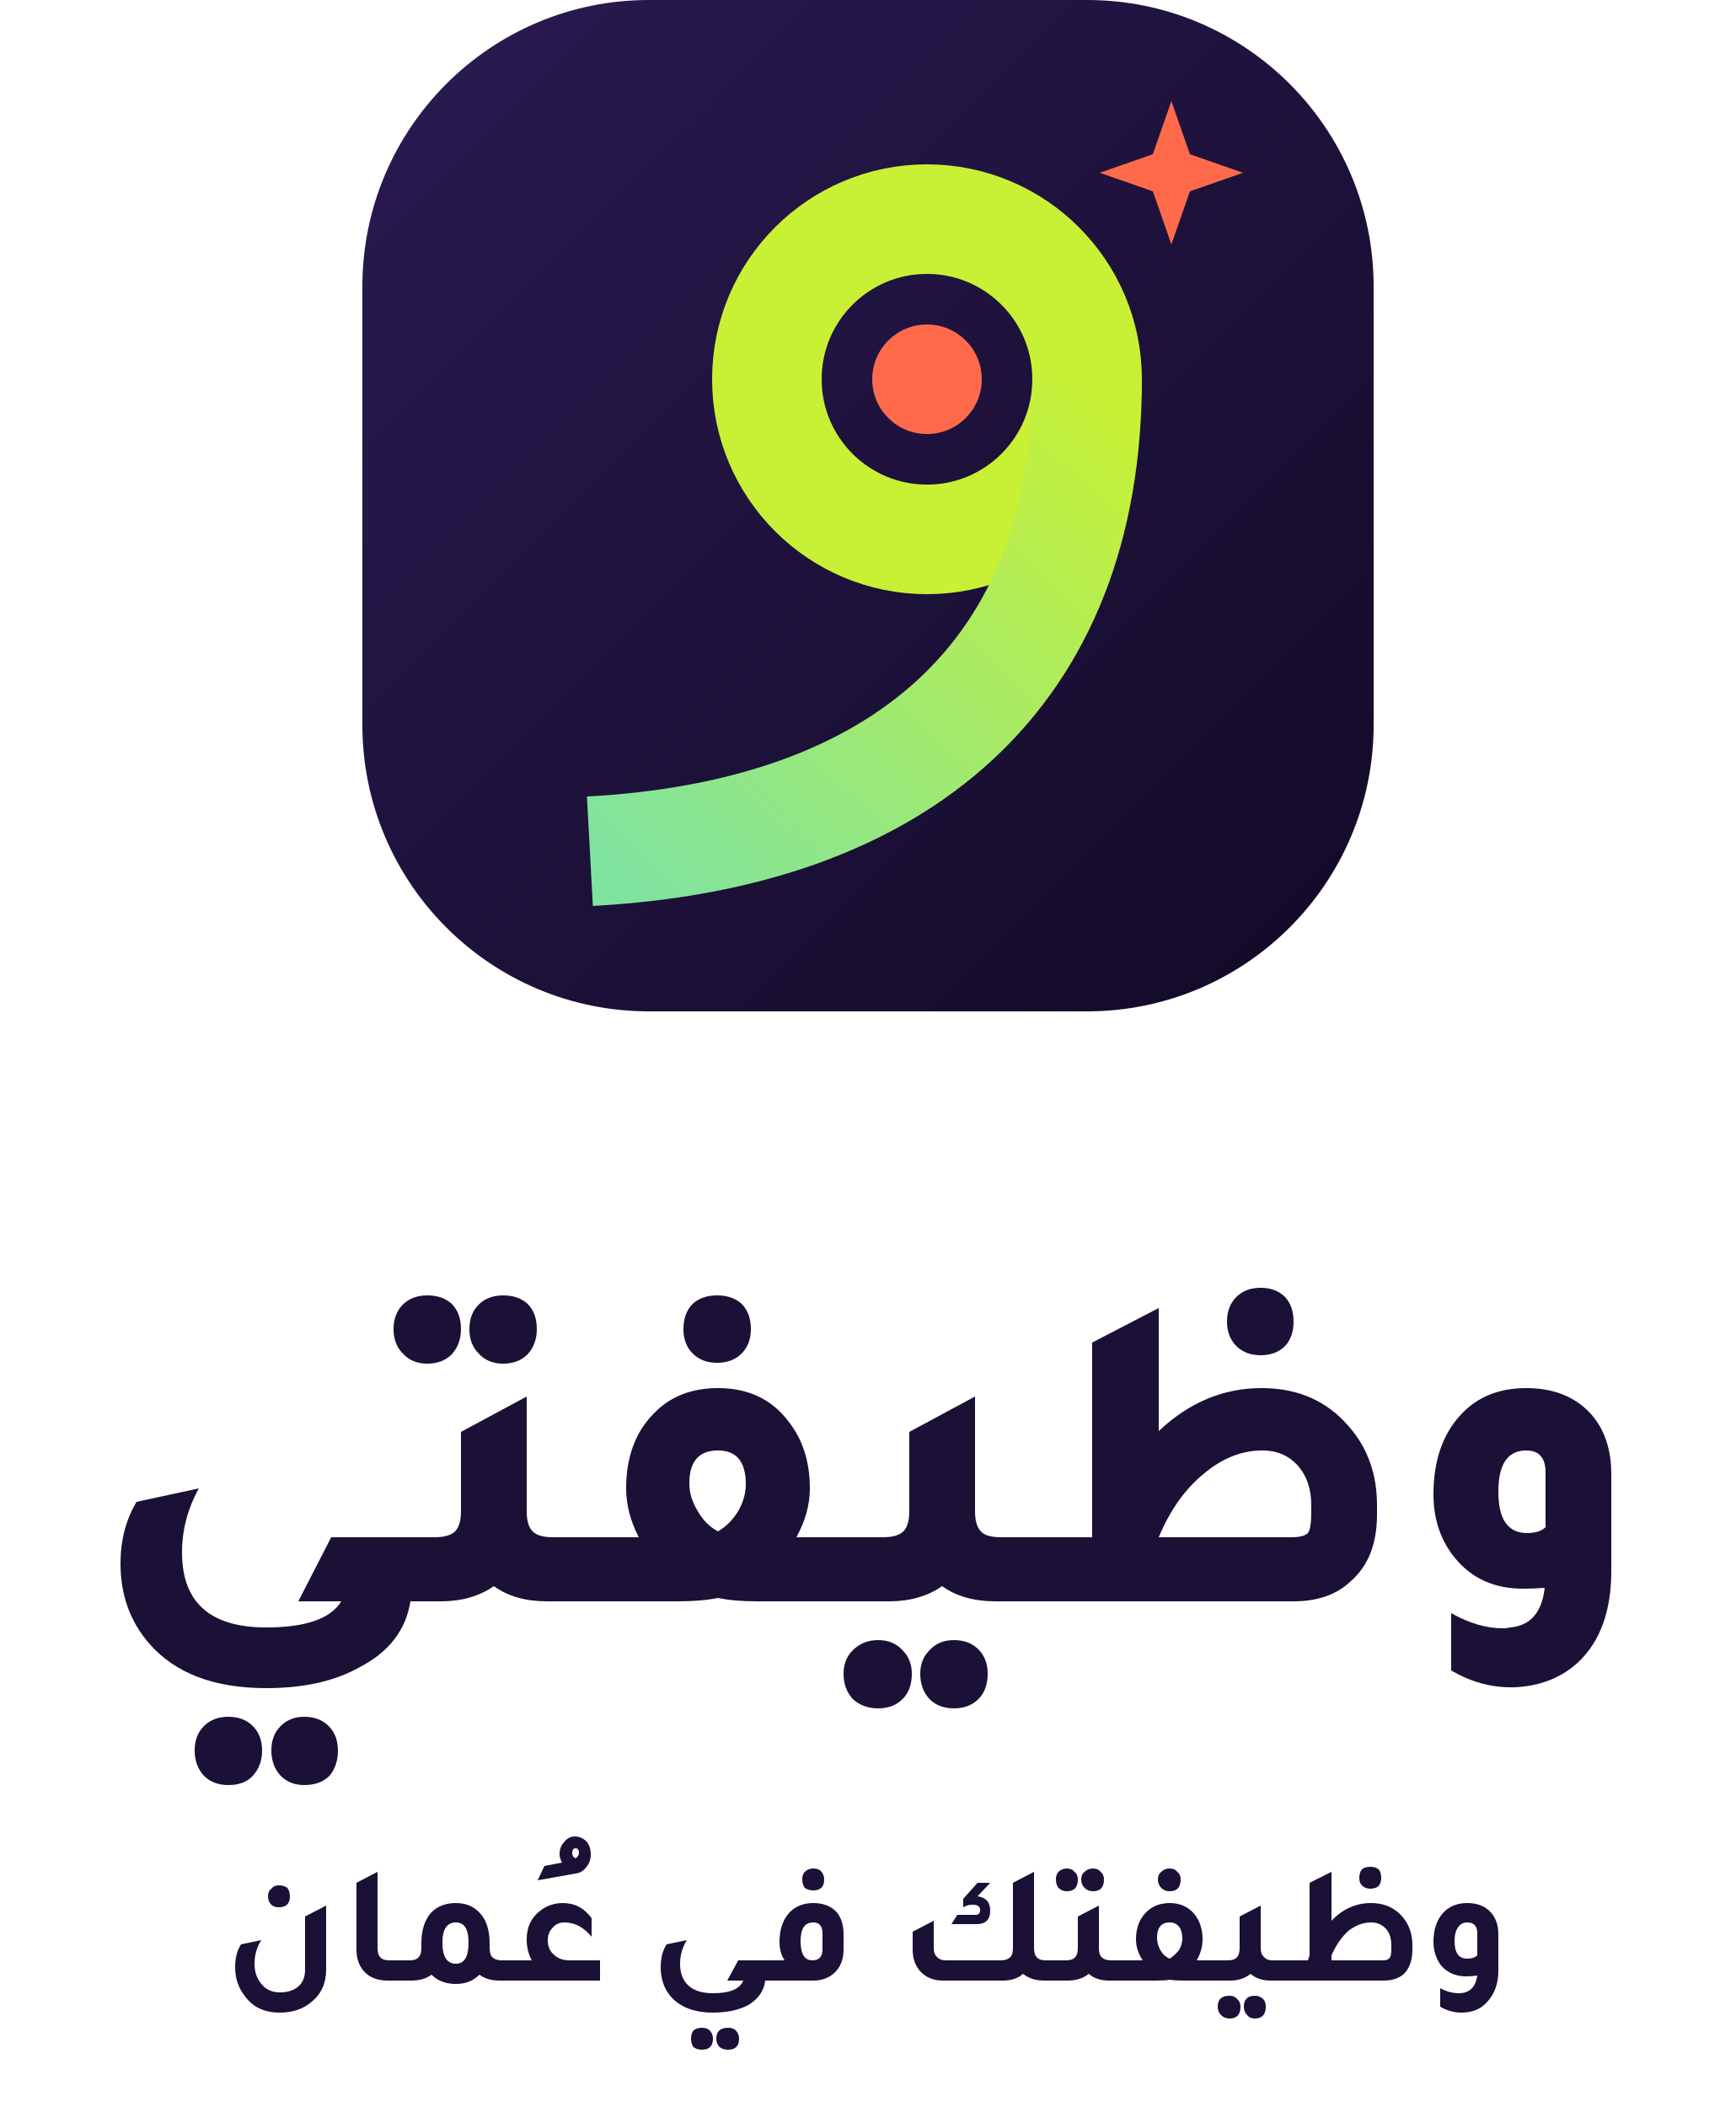
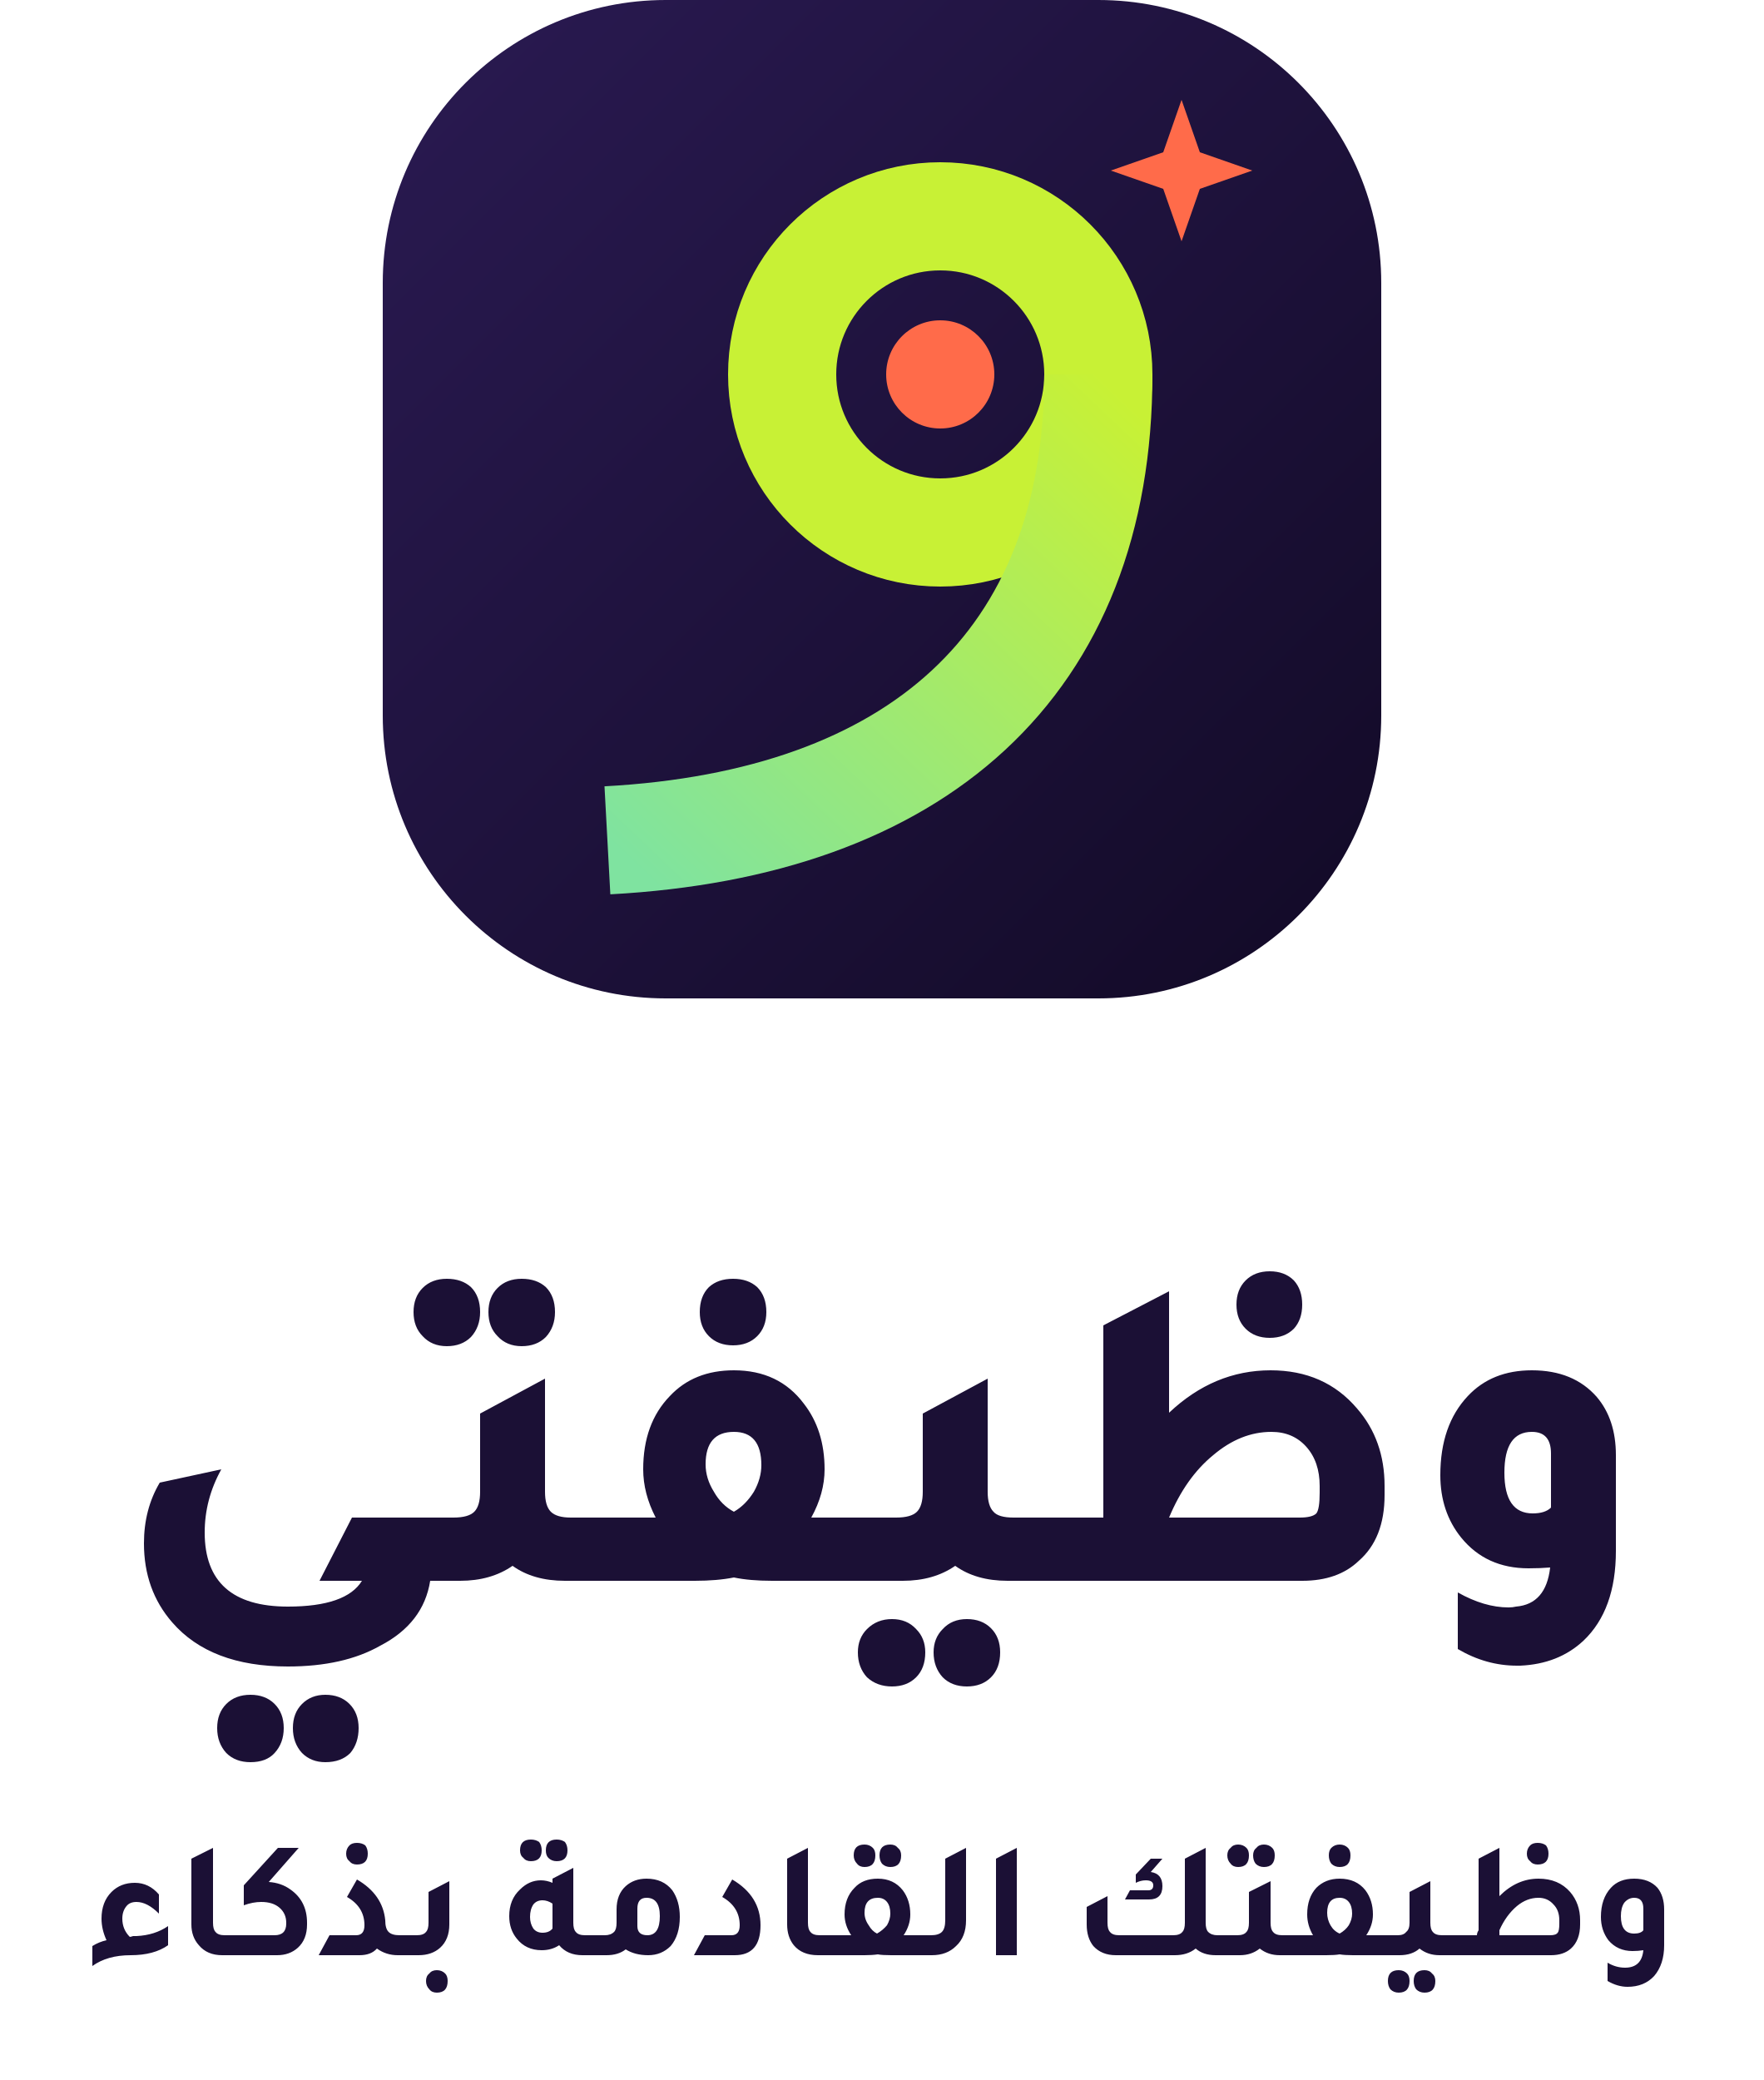
- <svg xmlns="http://www.w3.org/2000/svg" viewBox="0 0 206 250">
-   <g transform="translate(43,0)">
+ <svg xmlns="http://www.w3.org/2000/svg" viewBox="0 0 212 250">
+   <g transform="translate(46,0)">
    <defs>
      <linearGradient id="gs" x1="0" y1="0" x2="1" y2="1">
        <stop offset="0" stop-color="#2A1A52" />
        <stop offset="1" stop-color="#120A26" />
      </linearGradient>
      <linearGradient id="gst" x1="1" y1="0" x2="0" y2="1">
        <stop offset="0" stop-color="#C8F135" />
        <stop offset="1" stop-color="#7FE3A0" />
      </linearGradient>
    </defs>
    <rect width="120" height="120" rx="34" fill="url(#gs)" />
    <circle cx="67" cy="45" r="19" fill="none" stroke="#C8F135" stroke-width="13" />
    <path d="M86 45C86 80 64 99 27 101" fill="none" stroke="url(#gst)" stroke-width="13" stroke-linecap="butt" />
    <circle cx="67" cy="45" r="6.5" fill="#FF6B4A" />
    <path d="M96 12l2.2 6.3 6.3 2.2-6.3 2.2-2.2 6.3-2.2-6.3-6.3-2.2 6.3-2.2z" fill="#FF6B4A" />
  </g>
-   <path transform="translate(10.5,190)" d="M38.2 0.0Q37.4 5.1 32.2 7.8Q27.8 10.3 21.1 10.3Q11.8 10.3 7.2 5.0Q3.8 1.1 3.8 -4.5Q3.8 -8.6 5.7 -11.8L13.1 -13.4Q11.1 -9.8 11.1 -5.8Q11.1 3.1 21.1 3.1Q28.1 3.1 30.0 0.0L24.9 0.0L28.8 -7.6L38.3 -7.6L38.3 0.0L38.2 0.0ZM16.6 21.8Q14.8 21.8 13.7 20.7Q12.6 19.5 12.6 17.7Q12.6 15.9 13.7 14.8Q14.8 13.7 16.6 13.7Q18.4 13.7 19.5 14.8Q20.6 15.9 20.6 17.7Q20.6 19.5 19.5 20.7Q18.5 21.8 16.6 21.8ZM25.6 21.8Q23.9 21.8 22.8 20.7Q21.7 19.5 21.7 17.7Q21.7 15.9 22.8 14.8Q23.9 13.7 25.6 13.7Q27.4 13.7 28.5 14.8Q29.6 15.9 29.6 17.7Q29.6 19.5 28.6 20.7Q27.5 21.8 25.6 21.8ZM40.2 -28.2Q38.4 -28.2 37.3 -29.4Q36.2 -30.5 36.2 -32.3Q36.2 -34.1 37.3 -35.2Q38.4 -36.3 40.2 -36.3Q42.0 -36.3 43.1 -35.3Q44.2 -34.2 44.2 -32.3Q44.2 -30.5 43.1 -29.3Q42.0 -28.2 40.2 -28.2ZM49.2 -28.2Q47.4 -28.2 46.3 -29.4Q45.2 -30.5 45.2 -32.3Q45.2 -34.1 46.3 -35.2Q47.4 -36.3 49.2 -36.3Q51.0 -36.3 52.1 -35.3Q53.2 -34.2 53.2 -32.3Q53.2 -30.5 52.1 -29.3Q51.0 -28.2 49.2 -28.2ZM55.1 -7.6L60.4 -7.6L60.4 0.0L54.4 0.0Q50.6 0.0 48.1 -1.8Q45.5 0.0 41.8 0.0L35.7 0.0L35.7 -7.6L41.0 -7.6Q42.8 -7.6 43.5 -8.3Q44.2 -9.0 44.2 -10.7L44.2 -20.1L52.0 -24.3L52.0 -10.7Q52.0 -9.0 52.7 -8.3Q53.4 -7.6 55.1 -7.6ZM74.6 -28.3Q72.8 -28.3 71.7 -29.4Q70.6 -30.5 70.6 -32.3Q70.6 -34.2 71.7 -35.3Q72.8 -36.3 74.6 -36.3Q76.4 -36.3 77.5 -35.3Q78.6 -34.2 78.6 -32.3Q78.6 -30.5 77.5 -29.4Q76.4 -28.3 74.6 -28.3ZM84.0 -7.6L91.8 -7.6L91.8 0.0L79.3 0.0Q76.6 0.0 74.7 -0.4Q72.7 0.0 70.0 0.0L57.5 0.0L57.5 -7.6L65.3 -7.6Q63.8 -10.5 63.8 -13.4Q63.8 -18.9 67.0 -22.2Q69.9 -25.3 74.7 -25.3Q80.1 -25.3 83.1 -21.3Q85.6 -18.1 85.6 -13.4Q85.6 -10.5 84.0 -7.6ZM74.7 -8.3Q76.1 -9.1 77.1 -10.7Q78.0 -12.3 78.0 -13.9Q78.0 -17.9 74.7 -17.9Q71.3 -17.9 71.3 -14.0Q71.3 -12.3 72.3 -10.7Q73.2 -9.1 74.7 -8.3ZM108.3 -7.6L113.6 -7.6L113.6 0.0L107.6 0.0Q103.8 0.0 101.3 -1.8Q98.7 0.0 95.0 0.0L88.9 0.0L88.9 -7.6L94.2 -7.6Q96.0 -7.6 96.7 -8.3Q97.4 -9.0 97.4 -10.7L97.4 -20.1L105.2 -24.3L105.2 -10.7Q105.2 -9.0 105.9 -8.3Q106.5 -7.6 108.3 -7.6ZM93.7 4.6Q95.5 4.6 96.6 5.8Q97.7 6.9 97.7 8.6Q97.7 10.5 96.6 11.6Q95.5 12.7 93.7 12.7Q91.9 12.7 90.7 11.6Q89.6 10.4 89.6 8.6Q89.6 6.9 90.7 5.8Q91.9 4.6 93.7 4.6ZM102.7 4.6Q104.5 4.6 105.6 5.7Q106.7 6.8 106.7 8.6Q106.7 10.5 105.6 11.6Q104.5 12.7 102.7 12.7Q100.9 12.7 99.8 11.6Q98.7 10.4 98.7 8.6Q98.7 6.9 99.8 5.8Q100.9 4.6 102.7 4.6ZM139.1 -29.2Q137.3 -29.2 136.2 -30.3Q135.1 -31.4 135.1 -33.2Q135.1 -35.0 136.2 -36.1Q137.3 -37.2 139.1 -37.2Q140.9 -37.2 142.0 -36.1Q143.0 -35.0 143.0 -33.2Q143.0 -31.4 142.0 -30.3Q140.9 -29.2 139.1 -29.2ZM127.0 -20.2Q132.4 -25.3 139.2 -25.3Q145.7 -25.3 149.6 -20.7Q152.9 -16.9 152.9 -11.4L152.9 -10.3Q152.9 -5.1 149.8 -2.4Q147.3 0.0 143.0 0.0L110.7 0.0L110.7 -7.6L119.1 -7.6L119.1 -30.7L127.0 -34.8L127.0 -20.2ZM145.1 -11.4Q145.1 -14.3 143.5 -16.1Q141.9 -17.9 139.3 -17.9Q135.6 -17.9 132.3 -15.1Q129.0 -12.4 127.0 -7.6L142.7 -7.6Q144.2 -7.6 144.7 -8.1Q145.1 -8.6 145.1 -10.6L145.1 -11.4ZM172.8 -1.6Q171.6 -1.5 170.2 -1.5Q165.1 -1.5 162.1 -5.2Q159.6 -8.3 159.6 -12.7Q159.6 -18.7 162.9 -22.2Q165.8 -25.3 170.6 -25.3Q175.6 -25.3 178.4 -22.1Q180.7 -19.4 180.7 -15.1L180.7 -3.6Q180.7 3.5 176.8 7.2Q173.8 10.0 169.2 10.2Q169.0 10.2 168.8 10.2Q165.1 10.2 161.7 8.2L161.7 1.4Q164.9 3.2 167.8 3.2Q168.3 3.2 168.7 3.1Q172.3 2.8 172.8 -1.6ZM172.9 -8.8L172.9 -15.3Q172.9 -17.9 170.6 -17.9Q167.3 -17.9 167.3 -13.0Q167.3 -8.1 170.7 -8.1Q172.2 -8.1 172.9 -8.8Z" fill="#1B1035" />
-   <path transform="translate(26.5,235)" d="M6.6 -8.7Q6.0 -8.7 5.7 -9.0Q5.3 -9.4 5.3 -10.0Q5.3 -10.6 5.7 -10.9Q6.0 -11.3 6.6 -11.3Q7.2 -11.3 7.6 -11.0Q7.9 -10.6 7.9 -10.0Q7.9 -8.7 6.6 -8.7ZM12.2 -1.3Q12.2 1.1 10.5 2.5Q9.0 3.8 6.7 3.8Q4.0 3.8 2.6 1.9Q1.4 0.4 1.4 -1.6Q1.4 -3.2 2.1 -4.3L4.5 -4.8Q3.7 -3.5 3.7 -2.0Q3.7 -0.5 4.6 0.5Q5.4 1.4 6.7 1.4Q8.1 1.4 8.9 0.7Q9.7 -0.0 9.7 -1.3L9.7 -7.6L12.2 -8.9L12.2 -1.3ZM19.5 0.0Q17.6 0.0 16.6 -1.2Q15.8 -2.2 15.8 -3.7L15.8 -11.6L18.3 -12.9L18.3 -3.9Q18.3 -3.1 18.6 -2.8Q18.9 -2.4 19.7 -2.4L21.5 -2.4L21.5 0.0L19.5 0.0ZM33.0 -2.4L34.8 -2.4L34.8 0.0L32.8 0.0Q31.3 0.0 30.4 -0.7Q29.3 0.4 27.6 0.4Q25.8 0.4 24.7 -0.7Q23.8 0.0 22.3 0.0L20.3 0.0L20.3 -2.4L22.1 -2.4Q22.9 -2.4 23.2 -2.8Q23.5 -3.1 23.5 -3.9L23.5 -4.4Q23.5 -6.8 24.7 -8.1Q25.8 -9.2 27.6 -9.2Q29.6 -9.2 30.7 -7.7Q31.6 -6.5 31.6 -4.4L31.6 -3.9Q31.6 -3.1 31.9 -2.8Q32.3 -2.4 33.0 -2.4ZM27.6 -2.0Q29.1 -2.0 29.1 -4.5Q29.1 -6.9 27.6 -6.9Q26.0 -6.9 26.0 -4.5Q26.0 -2.0 27.6 -2.0ZM37.3 -11.9L38.1 -13.6L40.2 -14.0Q39.9 -14.5 39.9 -15.0Q39.9 -15.9 40.5 -16.5Q41.0 -17.1 41.7 -17.1Q42.5 -17.1 43.1 -16.5Q43.6 -15.9 43.6 -15.0Q43.6 -14.1 43.1 -13.5Q42.6 -12.8 41.8 -12.7L37.3 -11.9ZM41.8 -14.5Q42.2 -14.8 42.2 -15.1Q42.2 -15.7 41.8 -15.7Q41.4 -15.7 41.4 -15.1Q41.4 -14.7 41.8 -14.5ZM44.7 -2.4L44.7 0.0L33.6 0.0L33.6 -2.4L36.6 -2.4Q36.0 -3.5 36.0 -4.9Q36.0 -7.0 37.5 -8.2Q38.7 -9.2 40.3 -9.2Q42.4 -9.2 43.7 -7.4L43.7 -5.2Q42.3 -6.9 40.5 -6.9Q39.6 -6.9 39.1 -6.3Q38.5 -5.7 38.5 -4.8Q38.5 -3.7 39.2 -3.1Q39.9 -2.4 41.1 -2.4L44.7 -2.4ZM64.3 0.0Q64.1 1.8 62.3 2.9Q60.6 3.8 58.1 3.8Q54.8 3.8 53.1 1.9Q51.9 0.5 51.9 -1.6Q51.9 -3.2 52.6 -4.3L55.0 -4.8Q54.2 -3.5 54.2 -2.0Q54.2 -0.3 55.2 0.6Q56.2 1.5 58.1 1.5Q61.1 1.5 61.7 0.0L59.8 0.0L61.1 -2.4L64.4 -2.4L64.4 0.0L64.3 0.0ZM56.8 8.2Q56.2 8.2 55.8 7.9Q55.5 7.5 55.5 6.9Q55.5 6.3 55.8 5.9Q56.2 5.6 56.8 5.6Q57.4 5.6 57.7 5.9Q58.1 6.3 58.1 6.9Q58.1 8.2 56.8 8.2ZM59.9 8.2Q59.3 8.2 58.9 7.9Q58.5 7.5 58.5 6.9Q58.5 5.6 59.9 5.6Q60.5 5.6 60.8 5.9Q61.2 6.3 61.2 6.9Q61.2 8.2 59.9 8.2ZM70.0 -10.7Q69.4 -10.7 69.0 -11.0Q68.7 -11.4 68.7 -12.0Q68.7 -12.6 69.0 -12.9Q69.4 -13.3 70.0 -13.3Q70.6 -13.3 70.9 -13.0Q71.3 -12.6 71.3 -12.0Q71.3 -10.7 70.0 -10.7ZM63.4 0.0L63.4 -2.4L66.6 -2.4Q66.0 -3.3 66.0 -4.6Q66.0 -6.8 67.2 -8.1Q68.3 -9.2 70.0 -9.2Q71.8 -9.2 72.8 -8.1Q73.6 -7.1 73.6 -5.5L73.6 -3.7Q73.6 -2.0 72.6 -1.0Q71.6 0.0 70.0 0.0L63.4 0.0ZM71.1 -5.6Q71.1 -6.9 70.0 -6.9Q68.5 -6.9 68.5 -4.7Q68.5 -2.4 69.9 -2.4Q71.1 -2.4 71.1 -3.7L71.1 -5.6ZM97.6 -2.4L99.4 -2.4L99.4 0.0L97.4 0.0Q95.9 0.0 94.9 -0.8Q94.0 0.0 92.5 0.0L85.4 0.0Q83.7 0.0 82.7 -1.1Q81.8 -2.1 81.8 -3.7L81.8 -5.8L84.3 -7.1L84.3 -3.9Q84.3 -3.1 84.7 -2.8Q85.0 -2.4 85.8 -2.4L92.3 -2.4Q93.0 -2.4 93.4 -2.8Q93.7 -3.1 93.7 -3.9L93.7 -11.6L96.2 -12.9L96.2 -3.9Q96.2 -3.1 96.5 -2.8Q96.8 -2.4 97.6 -2.4ZM89.5 -10.0Q91.0 -9.8 91.0 -8.3Q91.0 -6.7 89.4 -6.7L86.4 -6.7L87.1 -7.8L89.3 -7.8Q89.8 -7.8 89.8 -8.4Q89.8 -9.0 88.9 -9.0Q88.3 -9.0 87.8 -8.7L87.8 -9.7L89.5 -11.6L91.0 -11.6L89.5 -10.0ZM100.1 -10.6Q99.5 -10.6 99.1 -11.0Q98.8 -11.4 98.8 -12.0Q98.8 -12.6 99.1 -12.9Q99.5 -13.3 100.1 -13.3Q100.7 -13.3 101.0 -12.9Q101.4 -12.6 101.4 -12.0Q101.4 -10.6 100.1 -10.6ZM103.2 -10.6Q102.6 -10.6 102.2 -11.0Q101.8 -11.4 101.8 -12.0Q101.8 -12.6 102.2 -12.9Q102.6 -13.3 103.2 -13.3Q103.8 -13.3 104.1 -12.9Q104.5 -12.6 104.5 -12.0Q104.5 -10.6 103.2 -10.6ZM105.3 -2.4L107.1 -2.4L107.1 0.0L105.1 0.0Q103.6 0.0 102.7 -0.8Q101.7 0.0 100.2 0.0L98.2 0.0L98.2 -2.4L100.0 -2.4Q100.8 -2.4 101.1 -2.8Q101.4 -3.1 101.4 -3.9L101.4 -7.6L103.9 -8.9L103.9 -3.9Q103.9 -3.1 104.2 -2.8Q104.6 -2.4 105.3 -2.4ZM112.3 -10.6Q111.7 -10.6 111.3 -11.0Q110.9 -11.4 110.9 -12.0Q110.9 -12.6 111.3 -12.9Q111.7 -13.3 112.3 -13.3Q112.9 -13.3 113.2 -12.9Q113.6 -12.6 113.6 -12.0Q113.6 -10.6 112.3 -10.6ZM115.5 -2.4L118.6 -2.4L118.6 0.0L113.9 0.0Q112.9 0.0 112.3 -0.1Q111.7 0.0 110.7 0.0L105.9 0.0L105.9 -2.4L109.1 -2.4Q108.3 -3.6 108.3 -4.9Q108.3 -6.9 109.5 -8.1Q110.6 -9.2 112.3 -9.2Q114.2 -9.2 115.3 -7.8Q116.2 -6.6 116.2 -4.9Q116.2 -3.6 115.5 -2.4ZM112.3 -2.6Q112.9 -3.0 113.4 -3.6Q113.8 -4.3 113.8 -5.0Q113.8 -5.9 113.4 -6.4Q113.0 -6.9 112.3 -6.9Q110.8 -6.9 110.8 -5.1Q110.8 -4.3 111.2 -3.6Q111.6 -2.9 112.3 -2.6ZM124.5 -2.4L126.3 -2.4L126.3 0.0L124.3 0.0Q122.8 0.0 121.9 -0.8Q120.9 0.0 119.5 0.0L117.4 0.0L117.4 -2.4L119.2 -2.4Q120.0 -2.4 120.3 -2.8Q120.6 -3.1 120.6 -3.9L120.6 -7.6L123.1 -8.9L123.1 -3.9Q123.1 -3.1 123.5 -2.8Q123.8 -2.4 124.5 -2.4ZM119.4 1.8Q120.0 1.8 120.3 2.2Q120.7 2.5 120.7 3.1Q120.7 4.5 119.4 4.5Q118.8 4.5 118.4 4.1Q118.0 3.7 118.0 3.1Q118.0 1.8 119.4 1.8ZM122.4 1.8Q123.0 1.8 123.4 2.2Q123.7 2.5 123.7 3.1Q123.7 4.5 122.4 4.5Q121.8 4.5 121.5 4.1Q121.1 3.7 121.1 3.1Q121.1 1.8 122.4 1.8ZM136.1 -10.9Q135.5 -10.9 135.1 -11.3Q134.8 -11.6 134.8 -12.2Q134.8 -12.8 135.1 -13.2Q135.5 -13.5 136.1 -13.5Q136.7 -13.5 137.1 -13.2Q137.4 -12.8 137.4 -12.2Q137.4 -10.9 136.1 -10.9ZM131.5 -7.1Q133.5 -9.2 136.2 -9.2Q138.5 -9.2 139.9 -7.6Q141.1 -6.2 141.1 -4.2L141.1 -3.7Q141.1 -1.8 140.1 -0.8Q139.2 0.0 137.7 0.0L125.1 0.0L125.1 -2.4L128.7 -2.4Q128.8 -2.7 128.9 -3.0L128.9 -11.6L131.5 -12.9L131.5 -7.1ZM138.6 -3.8L138.6 -4.2Q138.6 -5.4 138.0 -6.1Q137.3 -6.9 136.2 -6.9Q134.8 -6.9 133.5 -5.9Q132.3 -4.8 131.5 -3.0L131.5 -2.4L137.6 -2.4Q138.2 -2.4 138.4 -2.7Q138.6 -2.9 138.6 -3.8ZM148.8 -0.6Q148.1 -0.5 147.5 -0.5Q145.6 -0.5 144.5 -1.8Q143.6 -3.0 143.6 -4.6Q143.6 -6.8 144.8 -8.1Q145.9 -9.2 147.6 -9.2Q149.4 -9.2 150.4 -8.1Q151.3 -7.1 151.3 -5.5L151.3 -1.2Q151.3 1.1 150.0 2.5Q148.9 3.8 146.9 3.8Q145.6 3.8 144.4 3.1L144.4 0.9Q145.5 1.5 146.6 1.5Q148.5 1.5 148.8 -0.6ZM148.8 -5.6Q148.8 -6.9 147.6 -6.9Q146.9 -6.9 146.5 -6.3Q146.1 -5.7 146.1 -4.7Q146.1 -2.6 147.6 -2.6Q148.4 -2.6 148.8 -3.0L148.8 -5.6Z" fill="#1B1035" />
+   <path transform="translate(13.5,190)" d="M38.2 0.0Q37.4 5.1 32.2 7.8Q27.8 10.3 21.1 10.3Q11.8 10.3 7.2 5.0Q3.8 1.1 3.8 -4.5Q3.8 -8.6 5.7 -11.8L13.1 -13.4Q11.1 -9.8 11.1 -5.8Q11.1 3.1 21.1 3.1Q28.1 3.1 30.0 0.0L24.9 0.0L28.8 -7.6L38.3 -7.6L38.3 0.0L38.2 0.0ZM16.6 21.8Q14.8 21.8 13.7 20.7Q12.6 19.5 12.6 17.7Q12.6 15.9 13.7 14.8Q14.8 13.7 16.6 13.7Q18.4 13.7 19.5 14.8Q20.6 15.9 20.6 17.7Q20.6 19.5 19.5 20.7Q18.5 21.8 16.6 21.8ZM25.6 21.8Q23.9 21.8 22.8 20.7Q21.7 19.5 21.7 17.7Q21.7 15.9 22.8 14.8Q23.9 13.7 25.6 13.7Q27.4 13.7 28.5 14.8Q29.6 15.9 29.6 17.7Q29.6 19.5 28.6 20.7Q27.5 21.8 25.6 21.8ZM40.2 -28.2Q38.4 -28.2 37.3 -29.4Q36.2 -30.5 36.2 -32.3Q36.2 -34.1 37.3 -35.2Q38.4 -36.3 40.2 -36.3Q42.0 -36.3 43.1 -35.3Q44.2 -34.2 44.2 -32.3Q44.2 -30.5 43.1 -29.3Q42.0 -28.2 40.2 -28.2ZM49.2 -28.2Q47.4 -28.2 46.3 -29.4Q45.2 -30.5 45.2 -32.3Q45.2 -34.1 46.3 -35.2Q47.4 -36.3 49.2 -36.3Q51.0 -36.3 52.1 -35.3Q53.2 -34.2 53.2 -32.3Q53.2 -30.5 52.1 -29.3Q51.0 -28.2 49.2 -28.2ZM55.1 -7.6L60.4 -7.6L60.4 0.0L54.4 0.0Q50.6 0.0 48.1 -1.8Q45.5 0.0 41.8 0.0L35.7 0.0L35.7 -7.6L41.0 -7.6Q42.8 -7.6 43.5 -8.3Q44.2 -9.0 44.2 -10.7L44.2 -20.1L52.0 -24.3L52.0 -10.7Q52.0 -9.0 52.7 -8.3Q53.4 -7.6 55.1 -7.6ZM74.6 -28.3Q72.8 -28.3 71.7 -29.4Q70.6 -30.5 70.6 -32.3Q70.6 -34.2 71.7 -35.3Q72.8 -36.3 74.6 -36.3Q76.4 -36.3 77.5 -35.3Q78.6 -34.2 78.6 -32.3Q78.6 -30.5 77.5 -29.4Q76.4 -28.3 74.6 -28.3ZM84.0 -7.6L91.8 -7.6L91.8 0.0L79.3 0.0Q76.6 0.0 74.7 -0.4Q72.7 0.0 70.0 0.0L57.5 0.0L57.5 -7.6L65.3 -7.6Q63.8 -10.5 63.8 -13.4Q63.8 -18.9 67.0 -22.2Q69.9 -25.3 74.7 -25.3Q80.1 -25.3 83.1 -21.3Q85.6 -18.1 85.6 -13.4Q85.6 -10.5 84.0 -7.6ZM74.7 -8.3Q76.1 -9.1 77.1 -10.7Q78.0 -12.3 78.0 -13.9Q78.0 -17.9 74.7 -17.9Q71.3 -17.9 71.3 -14.0Q71.3 -12.3 72.3 -10.7Q73.2 -9.1 74.7 -8.3ZM108.3 -7.6L113.6 -7.6L113.6 0.0L107.6 0.0Q103.8 0.0 101.3 -1.8Q98.7 0.0 95.0 0.0L88.9 0.0L88.9 -7.6L94.2 -7.6Q96.0 -7.6 96.7 -8.3Q97.4 -9.0 97.4 -10.7L97.4 -20.1L105.2 -24.3L105.2 -10.7Q105.2 -9.0 105.9 -8.3Q106.5 -7.6 108.3 -7.6ZM93.7 4.6Q95.5 4.6 96.6 5.8Q97.7 6.9 97.7 8.6Q97.7 10.5 96.6 11.6Q95.5 12.7 93.7 12.7Q91.9 12.7 90.7 11.6Q89.6 10.4 89.6 8.6Q89.6 6.9 90.7 5.8Q91.9 4.6 93.7 4.6ZM102.7 4.6Q104.5 4.6 105.6 5.7Q106.7 6.8 106.7 8.6Q106.7 10.5 105.6 11.6Q104.5 12.7 102.7 12.7Q100.9 12.7 99.8 11.6Q98.7 10.4 98.7 8.6Q98.7 6.9 99.8 5.8Q100.9 4.6 102.7 4.6ZM139.1 -29.2Q137.3 -29.2 136.2 -30.3Q135.1 -31.4 135.1 -33.2Q135.1 -35.0 136.2 -36.1Q137.3 -37.2 139.1 -37.2Q140.9 -37.2 142.0 -36.1Q143.0 -35.0 143.0 -33.2Q143.0 -31.4 142.0 -30.3Q140.9 -29.2 139.1 -29.2ZM127.0 -20.2Q132.4 -25.3 139.2 -25.3Q145.7 -25.3 149.6 -20.7Q152.9 -16.9 152.9 -11.4L152.9 -10.3Q152.9 -5.1 149.8 -2.4Q147.3 0.0 143.0 0.0L110.7 0.0L110.7 -7.6L119.1 -7.6L119.1 -30.7L127.0 -34.8L127.0 -20.2ZM145.1 -11.4Q145.1 -14.3 143.5 -16.1Q141.9 -17.9 139.3 -17.9Q135.6 -17.9 132.3 -15.1Q129.0 -12.4 127.0 -7.6L142.7 -7.6Q144.2 -7.6 144.7 -8.1Q145.1 -8.6 145.1 -10.6L145.1 -11.4ZM172.8 -1.6Q171.6 -1.5 170.2 -1.5Q165.1 -1.5 162.1 -5.2Q159.6 -8.3 159.6 -12.7Q159.6 -18.7 162.9 -22.2Q165.8 -25.3 170.6 -25.3Q175.6 -25.3 178.4 -22.1Q180.7 -19.4 180.7 -15.1L180.7 -3.6Q180.7 3.5 176.8 7.2Q173.8 10.0 169.2 10.2Q169.0 10.2 168.8 10.2Q165.1 10.2 161.7 8.2L161.7 1.4Q164.9 3.2 167.8 3.2Q168.3 3.2 168.7 3.1Q172.3 2.8 172.8 -1.6ZM172.9 -8.8L172.9 -15.3Q172.9 -17.9 170.6 -17.9Q167.3 -17.9 167.3 -13.0Q167.3 -8.1 170.7 -8.1Q172.2 -8.1 172.9 -8.8Z" fill="#1B1035" />
+   <path transform="translate(10.4,235)" d="M0.7 1.3L0.7 -1.1Q1.5 -1.6 2.4 -1.8Q1.8 -3.1 1.8 -4.4Q1.8 -6.4 3.0 -7.6Q4.1 -8.7 5.8 -8.7Q7.5 -8.7 8.7 -7.3L8.7 -5.0Q7.3 -6.4 6.0 -6.4Q5.2 -6.4 4.8 -5.9Q4.3 -5.3 4.3 -4.4Q4.3 -3.1 5.2 -2.2Q5.3 -2.2 5.6 -2.3Q5.8 -2.3 6.0 -2.3Q8.2 -2.4 9.8 -3.5L9.8 -1.2Q8.1 0.0 5.3 0.0Q2.5 0.0 0.7 1.3ZM16.3 0.0Q14.5 0.0 13.5 -1.2Q12.6 -2.2 12.6 -3.7L12.6 -11.6L15.2 -12.9L15.2 -3.9Q15.2 -3.1 15.5 -2.8Q15.8 -2.4 16.6 -2.4L18.4 -2.4L18.4 0.0L16.3 0.0ZM21.9 -8.8Q23.4 -8.7 24.5 -7.9Q26.5 -6.5 26.5 -3.9L26.5 -3.7Q26.5 -1.9 25.4 -0.9Q24.4 0.0 22.9 0.0L17.2 0.0L17.2 -2.4L22.6 -2.4Q24.0 -2.4 24.0 -3.8L24.0 -3.9Q24.0 -5.0 23.2 -5.7Q22.4 -6.4 21.0 -6.4Q20.0 -6.4 18.9 -6.0L18.9 -8.4L23.0 -12.9L25.5 -12.9L21.9 -8.8ZM32.5 -10.9Q31.9 -10.9 31.6 -11.3Q31.2 -11.6 31.2 -12.2Q31.2 -12.8 31.6 -13.2Q31.9 -13.5 32.5 -13.5Q33.1 -13.5 33.5 -13.2Q33.8 -12.8 33.8 -12.2Q33.8 -10.9 32.5 -10.9ZM27.9 0.0L29.2 -2.4L32.4 -2.4Q33.4 -2.4 33.4 -3.6Q33.4 -5.8 31.3 -7.0L32.5 -9.1Q35.6 -7.3 35.9 -4.2Q35.9 -3.2 36.3 -2.8Q36.7 -2.4 37.6 -2.4L39.1 -2.4L39.1 0.0L37.4 0.0Q36.0 0.0 34.9 -0.8Q34.2 0.0 32.8 0.0L27.9 0.0ZM37.9 0.0L37.9 -2.4L39.7 -2.4Q40.5 -2.4 40.8 -2.8Q41.1 -3.1 41.1 -3.9L41.1 -7.6L43.6 -8.9L43.6 -3.7Q43.6 -1.9 42.5 -0.9Q41.5 0.0 39.9 0.0L37.9 0.0ZM42.1 4.5Q41.5 4.5 41.2 4.1Q40.8 3.7 40.8 3.1Q40.8 2.5 41.2 2.2Q41.5 1.8 42.1 1.8Q42.7 1.8 43.1 2.2Q43.4 2.5 43.4 3.1Q43.4 4.5 42.1 4.5ZM53.4 -11.3Q52.8 -11.3 52.5 -11.7Q52.1 -12.0 52.1 -12.6Q52.1 -13.9 53.4 -13.9Q54.0 -13.9 54.4 -13.6Q54.7 -13.2 54.7 -12.6Q54.7 -11.3 53.4 -11.3ZM56.5 -11.3Q55.9 -11.3 55.5 -11.7Q55.2 -12.0 55.2 -12.6Q55.2 -13.9 56.5 -13.9Q57.1 -13.9 57.5 -13.6Q57.8 -13.2 57.8 -12.6Q57.8 -11.3 56.5 -11.3ZM59.9 -2.4L61.7 -2.4L61.7 0.0L59.6 0.0Q57.8 0.0 56.8 -1.2Q55.9 -0.6 54.7 -0.6Q52.8 -0.6 51.7 -2.0Q50.8 -3.1 50.8 -4.7Q50.8 -6.7 52.1 -7.9Q53.2 -9.0 54.6 -9.0Q55.3 -9.0 56.0 -8.7L56.0 -9.2L58.5 -10.5L58.5 -3.9Q58.5 -3.1 58.8 -2.8Q59.1 -2.4 59.9 -2.4ZM56.0 -6.2Q55.4 -6.6 54.8 -6.6Q54.1 -6.6 53.7 -6.1Q53.3 -5.5 53.3 -4.6Q53.3 -3.8 53.7 -3.2Q54.1 -2.7 54.8 -2.7Q55.6 -2.7 56.0 -3.2Q56.0 -3.4 56.0 -3.7L56.0 -6.2ZM63.7 -5.5Q63.7 -7.3 64.8 -8.3Q65.8 -9.2 67.3 -9.2Q69.3 -9.2 70.4 -7.8Q71.3 -6.5 71.3 -4.6Q71.3 -2.4 70.2 -1.1Q69.1 0.0 67.5 0.0Q65.9 0.0 64.8 -0.7Q63.9 0.0 62.5 0.0L60.5 0.0L60.5 -2.4L62.3 -2.4Q63.0 -2.4 63.4 -2.8Q63.7 -3.1 63.7 -3.9L63.7 -5.5ZM66.2 -3.5Q66.2 -2.4 67.4 -2.4Q68.9 -2.4 68.9 -4.7Q68.9 -6.9 67.3 -6.9Q66.2 -6.9 66.2 -5.6L66.2 -3.5ZM73.0 0.0L74.3 -2.4L77.5 -2.4Q78.5 -2.4 78.5 -3.6Q78.5 -5.8 76.4 -7.0L77.6 -9.1Q81.0 -7.1 81.0 -3.6Q81.0 0.0 77.9 0.0L73.0 0.0ZM87.9 0.0Q86.0 0.0 85.0 -1.2Q84.2 -2.2 84.2 -3.7L84.2 -11.6L86.7 -12.9L86.7 -3.9Q86.7 -3.1 87.0 -2.8Q87.3 -2.4 88.1 -2.4L89.9 -2.4L89.9 0.0L87.9 0.0ZM93.5 -10.6Q92.9 -10.6 92.6 -11.0Q92.2 -11.4 92.2 -12.0Q92.2 -13.3 93.5 -13.3Q94.1 -13.3 94.5 -12.9Q94.8 -12.6 94.8 -12.0Q94.8 -10.6 93.5 -10.6ZM96.6 -10.6Q96.0 -10.6 95.6 -11.0Q95.3 -11.4 95.3 -12.0Q95.3 -13.3 96.6 -13.3Q97.2 -13.3 97.5 -12.9Q97.9 -12.6 97.9 -12.0Q97.9 -10.6 96.6 -10.6ZM98.2 -2.4L101.4 -2.4L101.4 0.0L96.7 0.0Q95.6 0.0 95.1 -0.1Q94.4 0.0 93.5 0.0L88.7 0.0L88.7 -2.4L91.9 -2.4Q91.1 -3.6 91.1 -4.9Q91.1 -6.9 92.3 -8.1Q93.3 -9.2 95.1 -9.2Q97.0 -9.2 98.1 -7.8Q99.0 -6.6 99.0 -4.9Q99.0 -3.6 98.2 -2.4ZM95.0 -2.6Q95.7 -3.0 96.2 -3.6Q96.6 -4.3 96.6 -5.0Q96.6 -5.9 96.2 -6.4Q95.8 -6.9 95.1 -6.9Q93.5 -6.9 93.5 -5.1Q93.5 -4.3 94.0 -3.6Q94.4 -2.9 95.0 -2.6ZM100.2 0.0L100.2 -2.4L101.5 -2.4Q102.4 -2.4 102.8 -2.8Q103.2 -3.2 103.2 -4.2L103.2 -11.6L105.7 -12.9L105.7 -4.2Q105.7 -2.2 104.5 -1.1Q103.4 0.0 101.6 0.0L100.2 0.0ZM109.3 0.0L109.3 -11.6L111.8 -12.9L111.8 0.0L109.3 0.0ZM135.9 -2.4L137.7 -2.4L137.7 0.0L135.7 0.0Q134.2 0.0 133.3 -0.8Q132.3 0.0 130.8 0.0L123.7 0.0Q122.0 0.0 121.0 -1.1Q120.2 -2.1 120.2 -3.7L120.2 -5.8L122.7 -7.1L122.7 -3.9Q122.7 -3.1 123.0 -2.8Q123.3 -2.4 124.1 -2.4L130.6 -2.4Q131.4 -2.4 131.7 -2.8Q132.0 -3.1 132.0 -3.9L132.0 -11.6L134.5 -12.9L134.5 -3.9Q134.5 -3.1 134.8 -2.8Q135.2 -2.4 135.9 -2.4ZM127.9 -10.0Q129.3 -9.8 129.3 -8.3Q129.3 -6.7 127.7 -6.7L124.8 -6.7L125.4 -7.8L127.6 -7.8Q128.2 -7.8 128.2 -8.4Q128.2 -9.0 127.3 -9.0Q126.7 -9.0 126.1 -8.7L126.1 -9.7L127.9 -11.6L129.3 -11.6L127.9 -10.0ZM138.4 -10.6Q137.8 -10.6 137.5 -11.0Q137.1 -11.4 137.1 -12.0Q137.1 -12.6 137.5 -12.9Q137.8 -13.3 138.4 -13.3Q139.0 -13.3 139.4 -12.9Q139.7 -12.6 139.7 -12.0Q139.7 -10.6 138.4 -10.6ZM141.5 -10.6Q140.9 -10.6 140.5 -11.0Q140.2 -11.4 140.2 -12.0Q140.2 -12.6 140.6 -12.9Q140.9 -13.3 141.5 -13.3Q142.1 -13.3 142.5 -12.9Q142.8 -12.6 142.8 -12.0Q142.8 -10.6 141.5 -10.6ZM143.7 -2.4L145.5 -2.4L145.5 0.0L143.4 0.0Q142.0 0.0 141.0 -0.8Q140.0 0.0 138.6 0.0L136.5 0.0L136.5 -2.4L138.3 -2.4Q139.1 -2.4 139.4 -2.8Q139.7 -3.1 139.7 -3.9L139.7 -7.6L142.3 -8.9L142.3 -3.9Q142.3 -3.1 142.6 -2.8Q142.9 -2.4 143.7 -2.4ZM150.6 -10.6Q150.0 -10.6 149.6 -11.0Q149.3 -11.4 149.3 -12.0Q149.3 -12.6 149.6 -12.9Q150.0 -13.3 150.6 -13.3Q151.2 -13.3 151.6 -12.9Q151.9 -12.6 151.9 -12.0Q151.9 -10.6 150.6 -10.6ZM153.8 -2.4L157.0 -2.4L157.0 0.0L152.2 0.0Q151.2 0.0 150.6 -0.1Q150.0 0.0 149.0 0.0L144.3 0.0L144.3 -2.4L147.4 -2.4Q146.7 -3.6 146.7 -4.9Q146.7 -6.9 147.8 -8.1Q148.9 -9.2 150.6 -9.2Q152.6 -9.2 153.7 -7.8Q154.6 -6.6 154.6 -4.9Q154.6 -3.6 153.8 -2.4ZM150.6 -2.6Q151.3 -3.0 151.7 -3.6Q152.1 -4.3 152.1 -5.0Q152.1 -5.9 151.7 -6.4Q151.3 -6.9 150.6 -6.9Q149.1 -6.9 149.1 -5.1Q149.1 -4.3 149.5 -3.6Q149.9 -2.9 150.6 -2.6ZM162.9 -2.4L164.7 -2.4L164.7 0.0L162.6 0.0Q161.2 0.0 160.2 -0.8Q159.3 0.0 157.8 0.0L155.8 0.0L155.8 -2.4L157.6 -2.4Q158.3 -2.4 158.6 -2.8Q159.0 -3.1 159.0 -3.9L159.0 -7.6L161.5 -8.9L161.5 -3.9Q161.5 -3.1 161.8 -2.8Q162.1 -2.4 162.9 -2.4ZM157.7 1.8Q158.3 1.8 158.7 2.2Q159.0 2.5 159.0 3.1Q159.0 4.5 157.7 4.5Q157.1 4.5 156.7 4.1Q156.4 3.7 156.4 3.1Q156.4 1.8 157.7 1.8ZM160.8 1.8Q161.4 1.8 161.7 2.2Q162.1 2.5 162.1 3.1Q162.1 4.5 160.8 4.5Q160.2 4.5 159.8 4.1Q159.5 3.7 159.5 3.1Q159.5 1.8 160.8 1.8ZM174.4 -10.9Q173.8 -10.9 173.5 -11.3Q173.1 -11.6 173.1 -12.2Q173.1 -12.8 173.5 -13.2Q173.8 -13.5 174.4 -13.5Q175.0 -13.5 175.4 -13.2Q175.7 -12.8 175.7 -12.2Q175.7 -10.9 174.4 -10.9ZM169.8 -7.1Q171.9 -9.2 174.5 -9.2Q176.9 -9.2 178.3 -7.6Q179.5 -6.2 179.5 -4.2L179.5 -3.7Q179.5 -1.8 178.4 -0.8Q177.5 0.0 176.0 0.0L163.5 0.0L163.5 -2.4L167.1 -2.4Q167.1 -2.7 167.3 -3.0L167.3 -11.6L169.8 -12.9L169.8 -7.1ZM177.0 -3.8L177.0 -4.2Q177.0 -5.4 176.3 -6.1Q175.6 -6.9 174.5 -6.9Q173.1 -6.9 171.9 -5.9Q170.6 -4.8 169.8 -3.0L169.8 -2.4L175.9 -2.4Q176.6 -2.4 176.8 -2.7Q177.0 -2.9 177.0 -3.8ZM187.1 -0.6Q186.5 -0.5 185.8 -0.5Q184.0 -0.5 182.9 -1.8Q182.0 -3.0 182.0 -4.6Q182.0 -6.8 183.2 -8.1Q184.2 -9.2 186.0 -9.2Q187.8 -9.2 188.8 -8.1Q189.6 -7.1 189.6 -5.5L189.6 -1.2Q189.6 1.1 188.4 2.5Q187.2 3.8 185.2 3.8Q184.0 3.8 182.8 3.1L182.8 0.9Q183.8 1.5 184.9 1.5Q186.9 1.5 187.1 -0.6ZM187.1 -5.6Q187.1 -6.9 186.0 -6.9Q185.3 -6.9 184.8 -6.3Q184.4 -5.7 184.4 -4.7Q184.4 -2.6 186.0 -2.6Q186.8 -2.6 187.1 -3.0L187.1 -5.6Z" fill="#1B1035" />
</svg>
